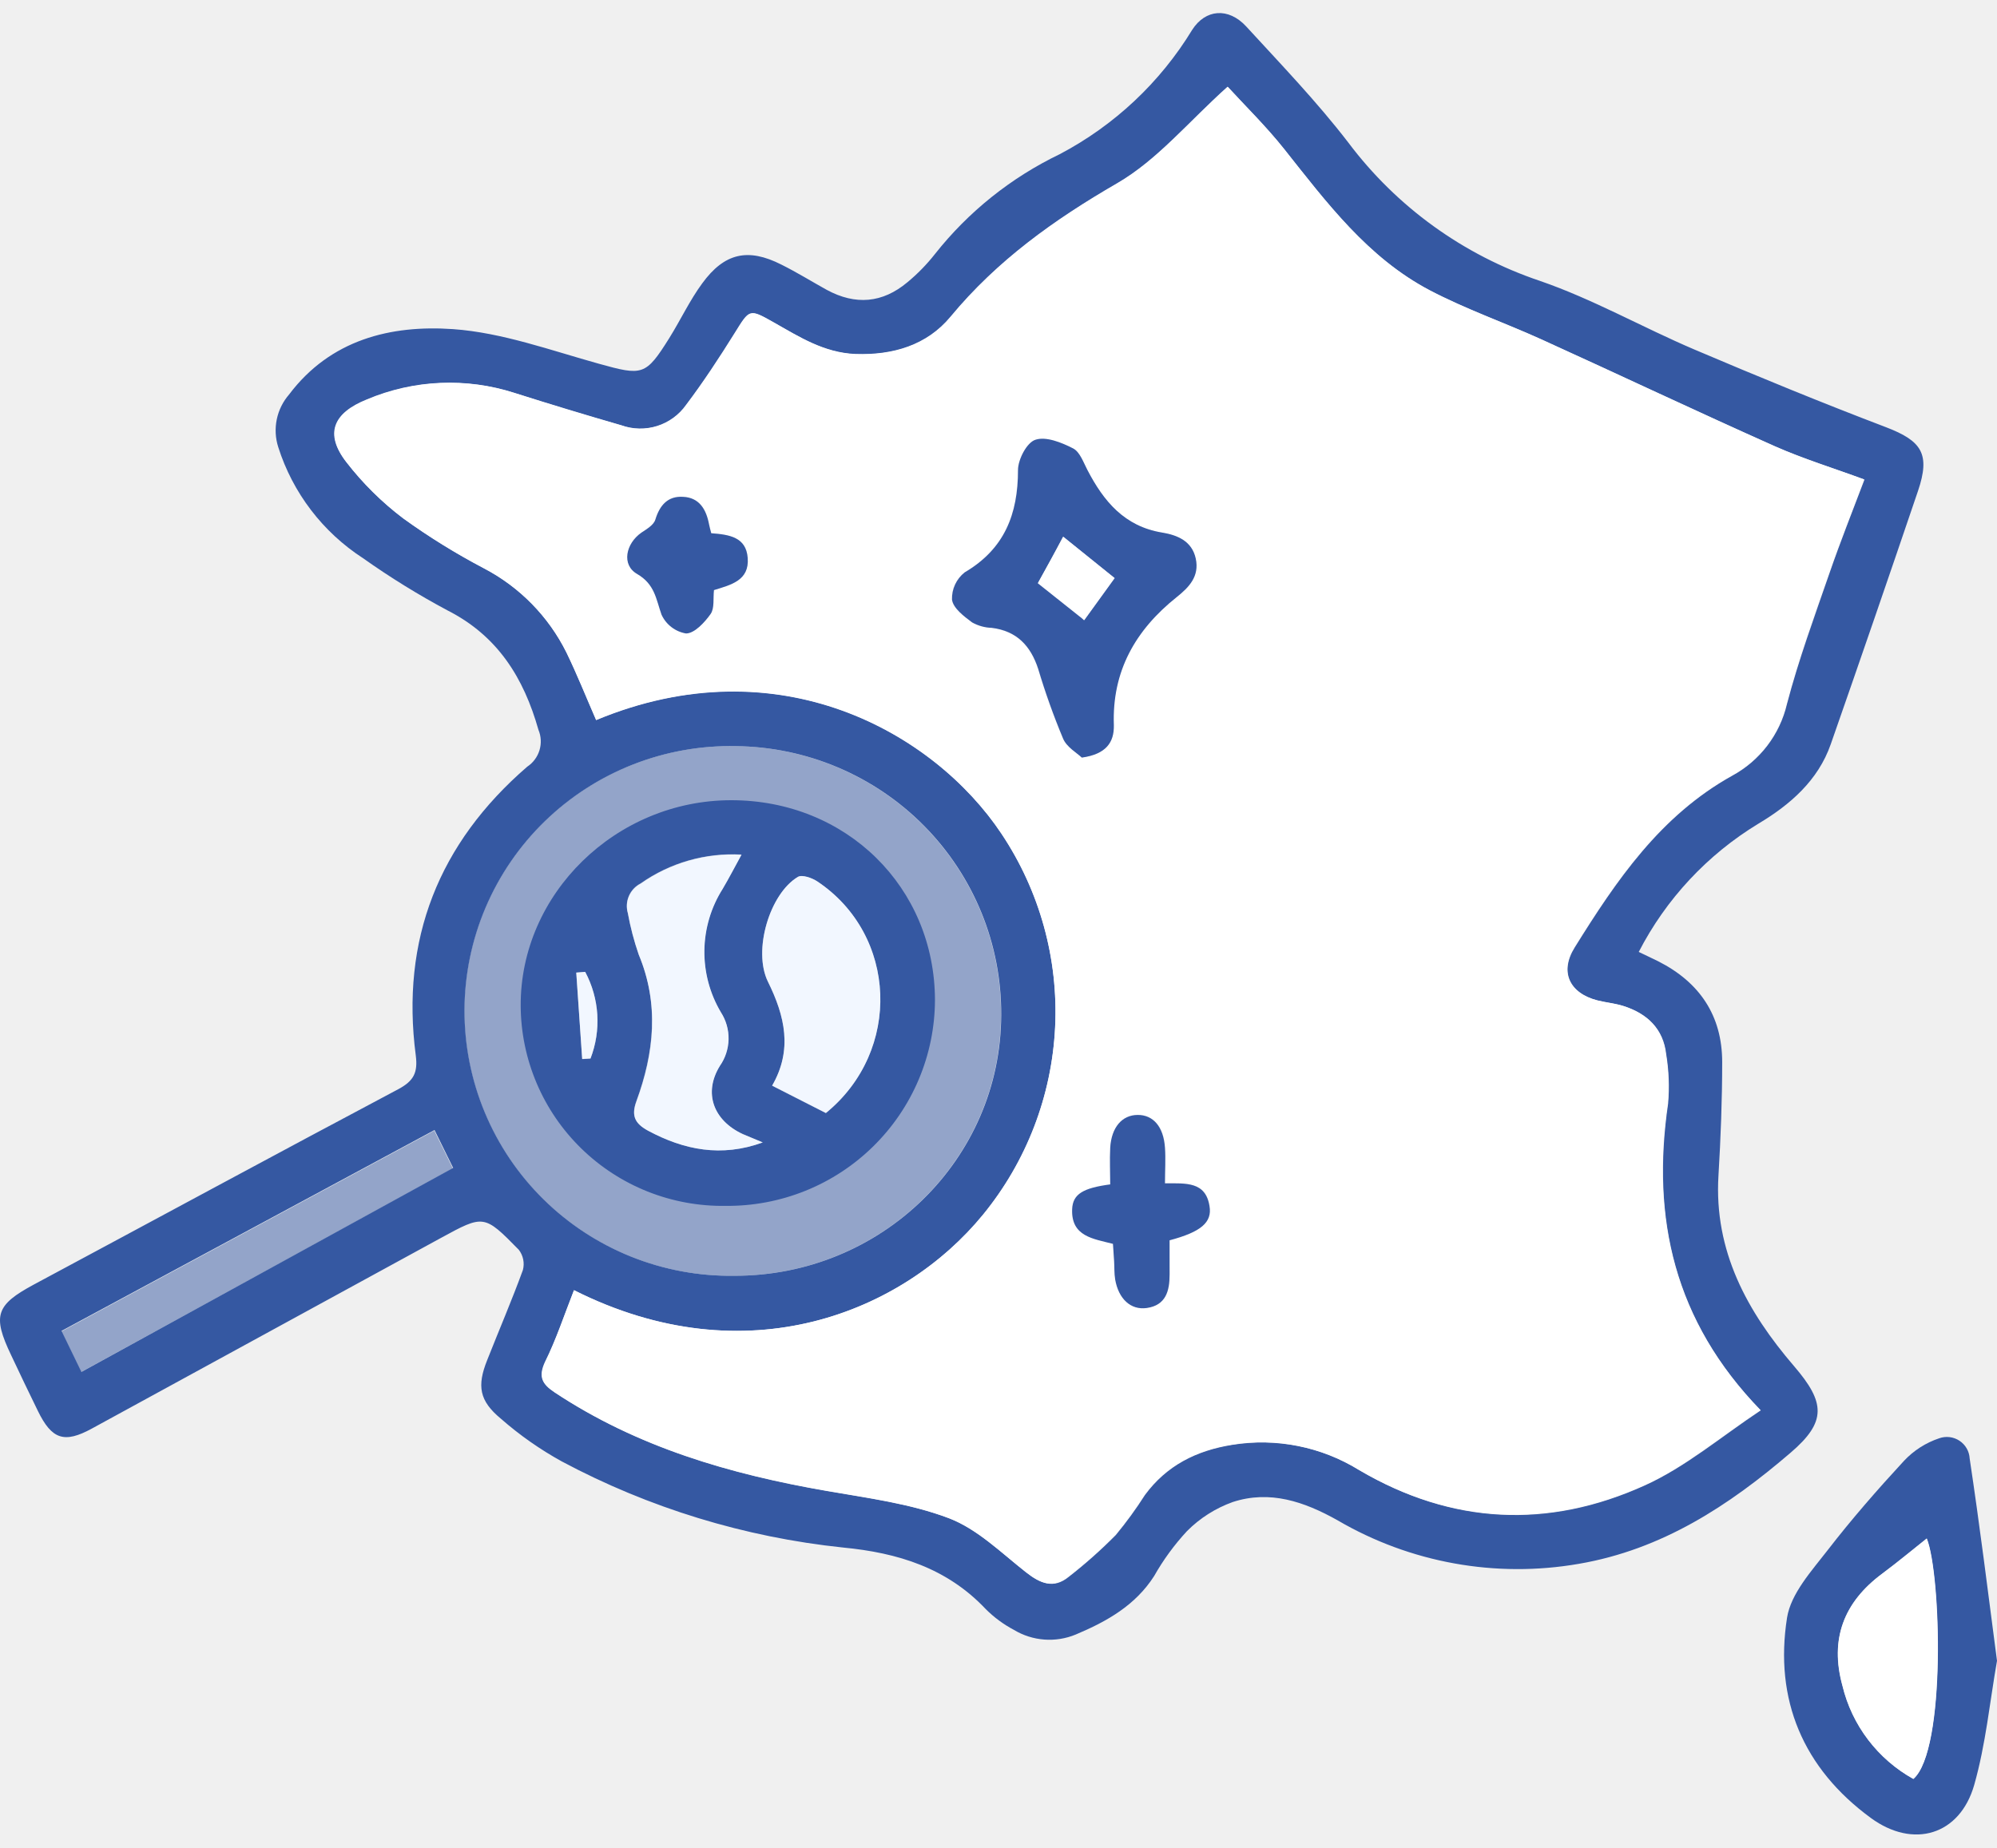
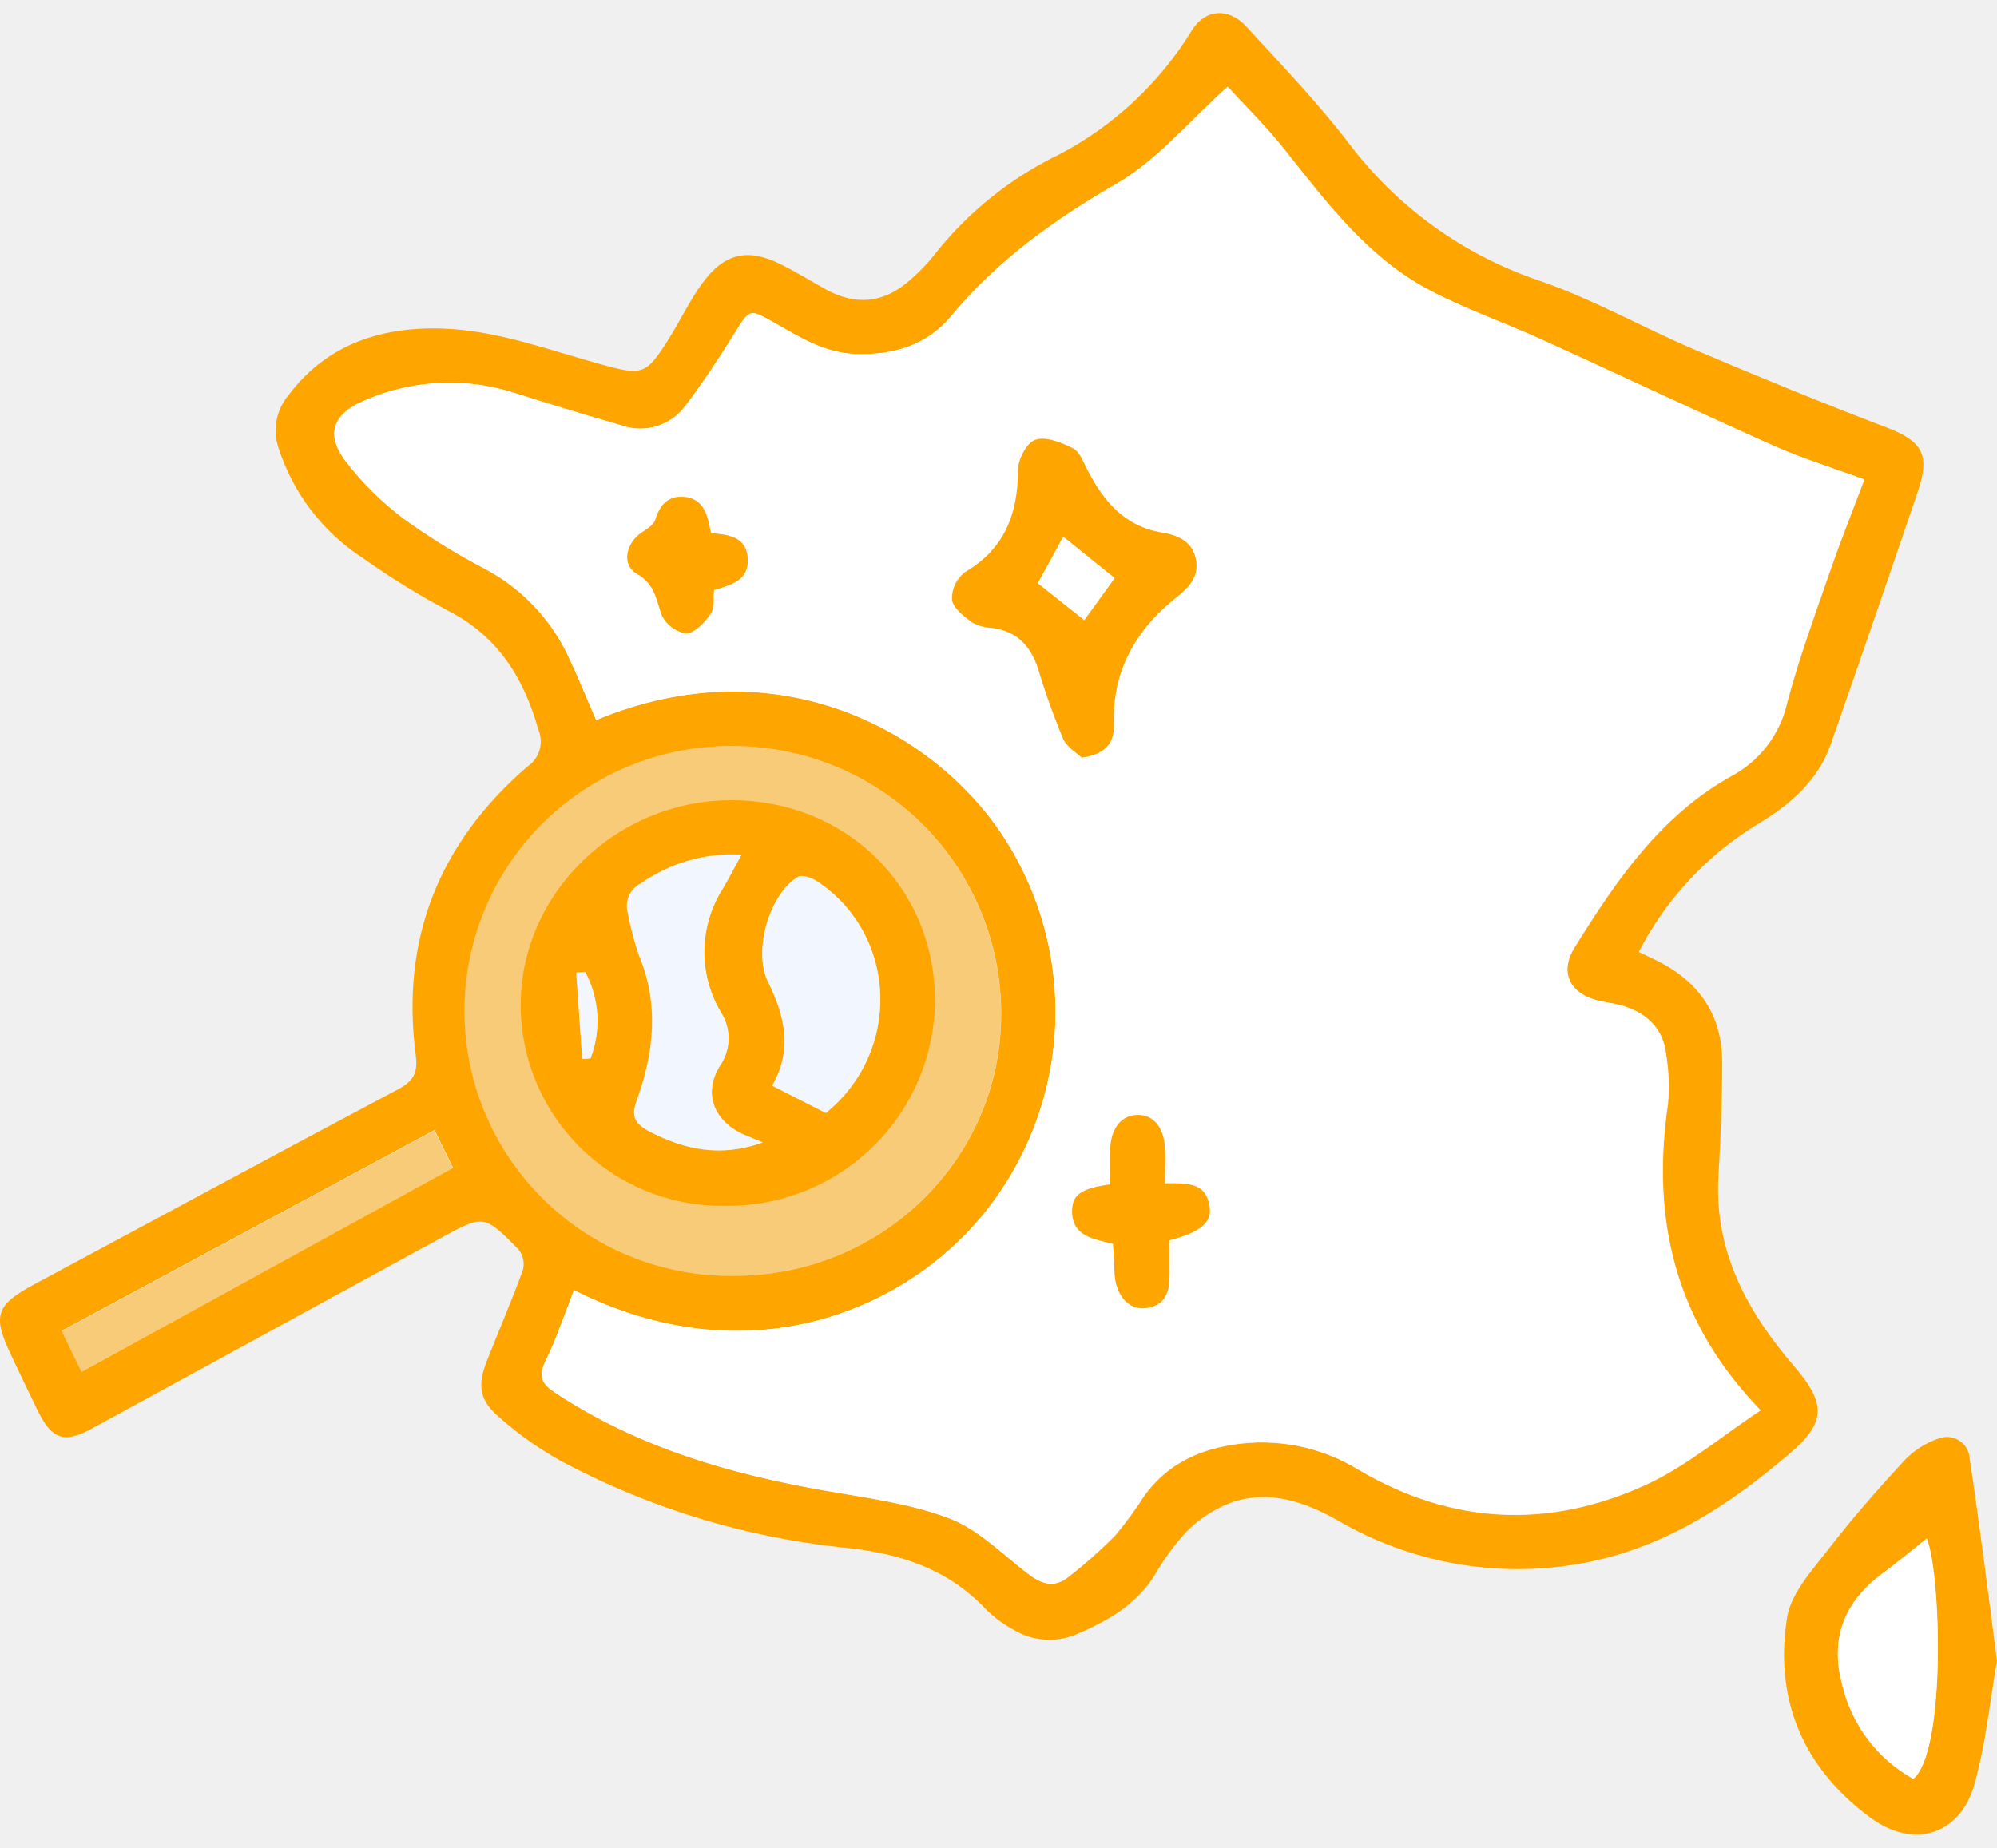
<svg xmlns="http://www.w3.org/2000/svg" width="134" height="124" viewBox="0 0 134 124" fill="none">
-   <path d="M109.961 63.89C110.442 64.124 110.86 64.312 111.274 64.521C114.043 65.925 115.555 68.159 115.56 71.269C115.56 73.813 115.463 76.358 115.31 78.903C115.003 83.966 117.24 88.032 120.387 91.696C122.476 94.129 122.583 95.421 120.147 97.503C115.999 101.065 111.514 104.002 105.941 104.958C100.365 105.927 94.624 104.89 89.744 102.032C87.511 100.78 85.208 99.996 82.715 100.811C81.561 101.226 80.514 101.891 79.65 102.76C78.799 103.677 78.059 104.69 77.443 105.778C76.182 107.752 74.256 108.831 72.187 109.701C71.519 109.979 70.795 110.095 70.073 110.041C69.352 109.987 68.653 109.765 68.034 109.391C67.338 109.023 66.701 108.553 66.144 107.996C63.539 105.233 60.239 104.215 56.567 103.864C49.963 103.172 43.556 101.211 37.702 98.088C36.24 97.283 34.87 96.322 33.616 95.223C32.155 94.017 31.997 93.019 32.691 91.284C33.493 89.248 34.346 87.274 35.087 85.238C35.148 85.006 35.155 84.763 35.107 84.527C35.059 84.292 34.958 84.07 34.811 83.879C32.482 81.503 32.462 81.518 29.576 83.091C21.777 87.355 13.974 91.618 6.165 95.879C4.306 96.897 3.473 96.602 2.543 94.699C1.934 93.454 1.335 92.204 0.745 90.948C-0.521 88.297 -0.276 87.584 2.278 86.21C10.451 81.829 18.573 77.427 26.746 73.091C27.767 72.541 28.043 71.981 27.9 70.847C26.878 63.06 29.433 56.597 35.378 51.457C35.773 51.195 36.063 50.805 36.2 50.352C36.337 49.9 36.312 49.415 36.129 48.979C35.143 45.503 33.407 42.684 30.03 40.969C28.07 39.922 26.177 38.752 24.365 37.468C21.656 35.714 19.643 33.077 18.67 30.007C18.478 29.407 18.444 28.767 18.571 28.149C18.698 27.532 18.982 26.957 19.395 26.48C22.169 22.796 26.214 21.799 30.393 22.089C33.698 22.323 36.952 23.514 40.19 24.414C43.112 25.223 43.321 25.229 44.91 22.689C45.666 21.478 46.289 20.145 47.122 19.015C48.608 16.979 50.187 16.618 52.439 17.763C53.461 18.272 54.483 18.903 55.474 19.453C57.409 20.501 59.218 20.343 60.888 18.944C61.567 18.383 62.183 17.752 62.727 17.061C64.972 14.216 67.839 11.921 71.109 10.348C74.775 8.418 77.847 5.534 79.997 2.002C80.881 0.618 82.419 0.476 83.619 1.773C85.953 4.318 88.37 6.832 90.474 9.57C93.714 13.885 98.192 17.12 103.316 18.847C106.891 20.078 110.217 21.977 113.706 23.463C117.95 25.269 122.226 27.025 126.542 28.669C128.953 29.59 129.541 30.465 128.698 32.954C126.774 38.626 124.823 44.292 122.844 49.951C121.991 52.394 120.101 54.022 117.986 55.284C114.566 57.361 111.789 60.339 109.961 63.89V63.89ZM38.515 86.592C37.861 88.261 37.325 89.885 36.594 91.416C36.124 92.404 36.41 92.897 37.222 93.452C42.77 97.136 48.971 98.943 55.468 100.068C58.237 100.551 61.087 100.918 63.677 101.9C65.593 102.627 67.197 104.225 68.862 105.533C69.807 106.276 70.696 106.663 71.712 105.834C72.826 104.967 73.882 104.028 74.874 103.024C75.58 102.169 76.234 101.272 76.83 100.337C78.286 98.363 80.273 97.36 82.684 96.974C85.641 96.496 88.671 97.099 91.215 98.673C97.431 102.337 103.903 102.633 110.38 99.691C113.103 98.46 115.488 96.429 118.15 94.658C112.337 88.668 110.804 81.763 111.933 74.068C112.028 72.964 111.985 71.853 111.805 70.76C111.616 69.055 110.544 68.037 108.96 67.534C108.388 67.35 107.78 67.299 107.198 67.152C105.298 66.643 104.644 65.223 105.666 63.59C108.46 59.096 111.407 54.75 116.234 52.063C117.152 51.565 117.954 50.879 118.587 50.05C119.22 49.221 119.67 48.268 119.907 47.254C120.688 44.277 121.761 41.366 122.767 38.45C123.488 36.363 124.3 34.318 125.107 32.19C123.064 31.432 121.02 30.806 119.074 29.946C113.838 27.61 108.659 25.157 103.438 22.786C100.956 21.661 98.361 20.75 95.96 19.498C91.787 17.305 89.023 13.595 86.168 9.997C84.957 8.47 83.547 7.096 82.393 5.834C79.783 8.175 77.678 10.755 74.976 12.318C70.747 14.765 66.926 17.498 63.805 21.269C62.221 23.178 59.953 23.86 57.425 23.773C55.31 23.702 53.655 22.623 51.928 21.646C50.284 20.715 50.319 20.755 49.308 22.384C48.297 24.012 47.214 25.641 46.059 27.188C45.585 27.859 44.903 28.356 44.118 28.604C43.333 28.851 42.487 28.834 41.712 28.557C39.328 27.878 36.945 27.156 34.561 26.389C31.31 25.338 27.787 25.491 24.641 26.821C22.358 27.737 21.791 29.132 23.262 31.03C24.358 32.447 25.638 33.713 27.067 34.796C28.793 36.043 30.606 37.165 32.492 38.155C34.879 39.407 36.809 41.376 38.009 43.783C38.729 45.264 39.337 46.801 40.001 48.317C52.22 43.228 62.66 49.137 67.202 55.951C69.761 59.786 71.022 64.337 70.799 68.938C70.575 73.538 68.88 77.947 65.96 81.518C60.622 88.058 50.11 92.429 38.515 86.592V86.592ZM49.242 85.625C59.131 85.656 67.161 77.819 67.181 68.119C67.21 63.377 65.352 58.816 62.014 55.435C58.676 52.054 54.129 50.128 49.369 50.078C47.002 50.031 44.649 50.453 42.447 51.321C40.245 52.189 38.238 53.485 36.544 55.133C34.85 56.781 33.502 58.749 32.579 60.922C31.656 63.094 31.176 65.428 31.168 67.787C31.16 70.146 31.622 72.483 32.53 74.662C33.437 76.841 34.771 78.819 36.453 80.479C38.135 82.139 40.133 83.449 42.328 84.333C44.524 85.216 46.874 85.656 49.242 85.625V85.625ZM5.465 92.078L30.408 78.388L29.157 75.844L4.127 89.325L5.465 92.078Z" fill="#3558A2" />
-   <path d="M134 111.467C133.515 114.22 133.249 117.065 132.468 119.808C131.502 123.172 128.381 124.103 125.531 122.012C120.98 118.678 119.049 114.068 119.912 108.572C120.173 106.948 121.557 105.437 122.64 104.037C124.244 101.961 125.986 99.966 127.748 98.058C128.399 97.359 129.216 96.834 130.123 96.531C130.348 96.451 130.588 96.425 130.825 96.454C131.062 96.484 131.288 96.568 131.487 96.7C131.685 96.832 131.85 97.008 131.968 97.215C132.086 97.421 132.154 97.652 132.166 97.89C132.841 102.373 133.397 106.851 134 111.467ZM128.381 119.396C130.598 117.472 130.215 105.564 129.28 103.259C128.391 103.961 127.365 104.821 126.292 105.62C123.702 107.538 122.767 110.027 123.626 113.141C123.942 114.456 124.529 115.69 125.35 116.767C126.17 117.843 127.206 118.739 128.391 119.396H128.381Z" fill="#3558A2" />
+   <path d="M109.961 63.89C110.442 64.124 110.86 64.312 111.274 64.521C114.043 65.925 115.555 68.159 115.56 71.269C115.56 73.813 115.463 76.358 115.31 78.903C115.003 83.966 117.24 88.032 120.387 91.696C122.476 94.129 122.583 95.421 120.147 97.503C115.999 101.065 111.514 104.002 105.941 104.958C100.365 105.927 94.624 104.89 89.744 102.032C87.511 100.78 85.208 99.996 82.715 100.811C81.561 101.226 80.514 101.891 79.65 102.76C78.799 103.677 78.059 104.69 77.443 105.778C76.182 107.752 74.256 108.831 72.187 109.701C71.519 109.979 70.795 110.095 70.073 110.041C69.352 109.987 68.653 109.765 68.034 109.391C67.338 109.023 66.701 108.553 66.144 107.996C63.539 105.233 60.239 104.215 56.567 103.864C49.963 103.172 43.556 101.211 37.702 98.088C36.24 97.283 34.87 96.322 33.616 95.223C32.155 94.017 31.997 93.019 32.691 91.284C33.493 89.248 34.346 87.274 35.087 85.238C35.148 85.006 35.155 84.763 35.107 84.527C35.059 84.292 34.958 84.07 34.811 83.879C32.482 81.503 32.462 81.518 29.576 83.091C21.777 87.355 13.974 91.618 6.165 95.879C4.306 96.897 3.473 96.602 2.543 94.699C1.934 93.454 1.335 92.204 0.745 90.948C-0.521 88.297 -0.276 87.584 2.278 86.21C10.451 81.829 18.573 77.427 26.746 73.091C27.767 72.541 28.043 71.981 27.9 70.847C26.878 63.06 29.433 56.597 35.378 51.457C35.773 51.195 36.063 50.805 36.2 50.352C36.337 49.9 36.312 49.415 36.129 48.979C35.143 45.503 33.407 42.684 30.03 40.969C28.07 39.922 26.177 38.752 24.365 37.468C21.656 35.714 19.643 33.077 18.67 30.007C18.478 29.407 18.444 28.767 18.571 28.149C18.698 27.532 18.982 26.957 19.395 26.48C22.169 22.796 26.214 21.799 30.393 22.089C33.698 22.323 36.952 23.514 40.19 24.414C43.112 25.223 43.321 25.229 44.91 22.689C45.666 21.478 46.289 20.145 47.122 19.015C48.608 16.979 50.187 16.618 52.439 17.763C53.461 18.272 54.483 18.903 55.474 19.453C57.409 20.501 59.218 20.343 60.888 18.944C61.567 18.383 62.183 17.752 62.727 17.061C64.972 14.216 67.839 11.921 71.109 10.348C74.775 8.418 77.847 5.534 79.997 2.002C80.881 0.618 82.419 0.476 83.619 1.773C85.953 4.318 88.37 6.832 90.474 9.57C93.714 13.885 98.192 17.12 103.316 18.847C106.891 20.078 110.217 21.977 113.706 23.463C117.95 25.269 122.226 27.025 126.542 28.669C128.953 29.59 129.541 30.465 128.698 32.954C126.774 38.626 124.823 44.292 122.844 49.951C121.991 52.394 120.101 54.022 117.986 55.284C114.566 57.361 111.789 60.339 109.961 63.89V63.89ZM38.515 86.592C37.861 88.261 37.325 89.885 36.594 91.416C36.124 92.404 36.41 92.897 37.222 93.452C42.77 97.136 48.971 98.943 55.468 100.068C58.237 100.551 61.087 100.918 63.677 101.9C65.593 102.627 67.197 104.225 68.862 105.533C69.807 106.276 70.696 106.663 71.712 105.834C72.826 104.967 73.882 104.028 74.874 103.024C75.58 102.169 76.234 101.272 76.83 100.337C78.286 98.363 80.273 97.36 82.684 96.974C85.641 96.496 88.671 97.099 91.215 98.673C97.431 102.337 103.903 102.633 110.38 99.691C113.103 98.46 115.488 96.429 118.15 94.658C112.337 88.668 110.804 81.763 111.933 74.068C112.028 72.964 111.985 71.853 111.805 70.76C111.616 69.055 110.544 68.037 108.96 67.534C108.388 67.35 107.78 67.299 107.198 67.152C105.298 66.643 104.644 65.223 105.666 63.59C108.46 59.096 111.407 54.75 116.234 52.063C117.152 51.565 117.954 50.879 118.587 50.05C119.22 49.221 119.67 48.268 119.907 47.254C120.688 44.277 121.761 41.366 122.767 38.45C123.488 36.363 124.3 34.318 125.107 32.19C123.064 31.432 121.02 30.806 119.074 29.946C113.838 27.61 108.659 25.157 103.438 22.786C100.956 21.661 98.361 20.75 95.96 19.498C91.787 17.305 89.023 13.595 86.168 9.997C84.957 8.47 83.547 7.096 82.393 5.834C79.783 8.175 77.678 10.755 74.976 12.318C70.747 14.765 66.926 17.498 63.805 21.269C62.221 23.178 59.953 23.86 57.425 23.773C55.31 23.702 53.655 22.623 51.928 21.646C50.284 20.715 50.319 20.755 49.308 22.384C48.297 24.012 47.214 25.641 46.059 27.188C45.585 27.859 44.903 28.356 44.118 28.604C43.333 28.851 42.487 28.834 41.712 28.557C39.328 27.878 36.945 27.156 34.561 26.389C31.31 25.338 27.787 25.491 24.641 26.821C22.358 27.737 21.791 29.132 23.262 31.03C24.358 32.447 25.638 33.713 27.067 34.796C28.793 36.043 30.606 37.165 32.492 38.155C34.879 39.407 36.809 41.376 38.009 43.783C38.729 45.264 39.337 46.801 40.001 48.317C52.22 43.228 62.66 49.137 67.202 55.951C69.761 59.786 71.022 64.337 70.799 68.938C70.575 73.538 68.88 77.947 65.96 81.518C60.622 88.058 50.11 92.429 38.515 86.592V86.592ZM49.242 85.625C59.131 85.656 67.161 77.819 67.181 68.119C67.21 63.377 65.352 58.816 62.014 55.435C58.676 52.054 54.129 50.128 49.369 50.078C47.002 50.031 44.649 50.453 42.447 51.321C40.245 52.189 38.238 53.485 36.544 55.133C34.85 56.781 33.502 58.749 32.579 60.922C31.656 63.094 31.176 65.428 31.168 67.787C31.16 70.146 31.622 72.483 32.53 74.662C33.437 76.841 34.771 78.819 36.453 80.479C38.135 82.139 40.133 83.449 42.328 84.333C44.524 85.216 46.874 85.656 49.242 85.625V85.625ZM5.465 92.078L30.408 78.388L29.157 75.844L4.127 89.325L5.465 92.078Z" fill="orange" />
+   <path d="M134 111.467C133.515 114.22 133.249 117.065 132.468 119.808C131.502 123.172 128.381 124.103 125.531 122.012C120.98 118.678 119.049 114.068 119.912 108.572C120.173 106.948 121.557 105.437 122.64 104.037C124.244 101.961 125.986 99.966 127.748 98.058C128.399 97.359 129.216 96.834 130.123 96.531C130.348 96.451 130.588 96.425 130.825 96.454C131.062 96.484 131.288 96.568 131.487 96.7C131.685 96.832 131.85 97.008 131.968 97.215C132.086 97.421 132.154 97.652 132.166 97.89C132.841 102.373 133.397 106.851 134 111.467ZM128.381 119.396C130.598 117.472 130.215 105.564 129.28 103.259C128.391 103.961 127.365 104.821 126.292 105.62C123.702 107.538 122.767 110.027 123.626 113.141C123.942 114.456 124.529 115.69 125.35 116.767C126.17 117.843 127.206 118.739 128.391 119.396H128.381Z" fill="orange" />
  <path d="M38.515 86.592C50.11 92.429 60.623 88.042 65.961 81.534C68.88 77.962 70.575 73.554 70.799 68.953C71.022 64.353 69.762 59.802 67.202 55.966C62.661 49.147 52.22 43.244 40.001 48.333C39.337 46.806 38.729 45.279 38.009 43.798C36.808 41.376 34.868 39.395 32.467 38.139C30.581 37.15 28.768 36.028 27.042 34.781C25.612 33.698 24.333 32.432 23.236 31.015C21.765 29.117 22.332 27.722 24.616 26.806C27.762 25.476 31.285 25.322 34.536 26.374C36.919 27.127 39.303 27.849 41.687 28.541C42.462 28.819 43.307 28.836 44.093 28.588C44.878 28.341 45.56 27.844 46.034 27.172C47.188 25.646 48.261 24.007 49.283 22.369C50.304 20.73 50.258 20.699 51.903 21.631C53.63 22.608 55.285 23.666 57.399 23.758C59.928 23.844 62.196 23.162 63.779 21.254C66.9 17.483 70.721 14.75 74.951 12.302C77.653 10.74 79.757 8.16 82.368 5.819C83.522 7.081 84.922 8.455 86.143 9.982C88.998 13.58 91.761 17.29 95.935 19.483C98.336 20.745 100.93 21.646 103.413 22.77C108.633 25.142 113.813 27.595 119.049 29.931C120.985 30.791 123.023 31.417 125.082 32.175C124.285 34.302 123.462 36.348 122.742 38.435C121.72 41.351 120.663 44.261 119.881 47.239C119.644 48.253 119.195 49.206 118.562 50.035C117.929 50.863 117.127 51.55 116.209 52.048C111.382 54.735 108.434 59.081 105.64 63.574C104.619 65.228 105.288 66.663 107.173 67.137C107.755 67.284 108.363 67.335 108.935 67.518C110.518 68.027 111.591 69.045 111.78 70.745C111.96 71.838 112.003 72.949 111.908 74.053C110.779 81.747 112.311 88.653 118.124 94.643C115.437 96.414 113.078 98.444 110.355 99.676C103.878 102.602 97.406 102.307 91.189 98.658C88.645 97.084 85.615 96.48 82.659 96.958C80.248 97.345 78.261 98.348 76.805 100.322C76.208 101.257 75.555 102.154 74.849 103.009C73.857 104.013 72.801 104.951 71.687 105.818C70.665 106.648 69.781 106.261 68.836 105.518C67.171 104.21 65.567 102.612 63.652 101.885C61.062 100.902 58.212 100.536 55.443 100.052C48.961 98.923 42.744 97.116 37.197 93.437C36.385 92.902 36.099 92.419 36.569 91.401C37.325 89.885 37.861 88.261 38.515 86.592ZM72.591 50.847C74.22 50.618 74.762 49.829 74.721 48.674C74.588 45.045 76.172 42.282 78.94 40.073C79.763 39.417 80.473 38.658 80.217 37.493C79.962 36.328 78.971 35.91 77.949 35.742C75.431 35.325 74.041 33.646 72.954 31.559C72.678 31.05 72.443 30.328 71.983 30.094C71.217 29.702 70.175 29.279 69.465 29.514C68.888 29.707 68.285 30.852 68.29 31.549C68.29 34.506 67.406 36.842 64.714 38.414C64.438 38.631 64.216 38.91 64.068 39.229C63.92 39.547 63.849 39.896 63.861 40.246C63.943 40.806 64.663 41.346 65.21 41.773C65.614 42 66.068 42.126 66.533 42.139C68.198 42.368 69.148 43.33 69.644 44.892C70.118 46.48 70.675 48.041 71.314 49.569C71.59 50.144 72.269 50.536 72.591 50.847ZM78.481 83.243C80.585 82.684 81.346 82.042 81.172 80.933C80.912 79.294 79.594 79.406 78.184 79.406C78.184 78.551 78.23 77.773 78.184 77.009C78.087 75.595 77.398 74.811 76.345 74.816C75.293 74.821 74.593 75.645 74.511 77.019C74.46 77.839 74.511 78.663 74.511 79.478C72.678 79.722 71.983 80.139 71.957 81.142C71.881 82.984 73.393 83.126 74.695 83.467C74.726 83.879 74.752 84.246 74.772 84.607C74.793 84.969 74.772 85.447 74.844 85.854C75.068 87.162 75.865 87.925 76.963 87.773C78.261 87.589 78.496 86.628 78.496 85.528C78.48 84.77 78.481 83.986 78.481 83.243ZM47.725 35.788C47.658 35.524 47.607 35.351 47.577 35.172C47.388 34.155 46.928 33.376 45.825 33.33C44.803 33.285 44.292 33.91 43.975 34.857C43.868 35.213 43.398 35.493 43.041 35.732C41.983 36.455 41.692 37.9 42.749 38.506C43.945 39.188 44.016 40.185 44.389 41.239C44.539 41.567 44.767 41.854 45.054 42.074C45.34 42.294 45.677 42.441 46.034 42.501C46.601 42.501 47.275 41.768 47.679 41.198C47.955 40.806 47.842 40.145 47.909 39.59C49.037 39.239 50.294 38.969 50.172 37.427C50.044 36.053 48.951 35.88 47.725 35.788Z" fill="white" />
-   <path opacity="0.5" d="M49.226 85.625C46.859 85.656 44.508 85.216 42.313 84.333C40.117 83.449 38.12 82.139 36.438 80.479C34.756 78.819 33.422 76.841 32.515 74.662C31.607 72.483 31.144 70.146 31.153 67.787C31.161 65.428 31.641 63.094 32.564 60.922C33.487 58.749 34.835 56.781 36.529 55.133C38.223 53.485 40.23 52.189 42.431 51.321C44.633 50.453 46.987 50.031 49.354 50.078C54.114 50.128 58.66 52.054 61.998 55.435C65.337 58.816 67.195 63.377 67.166 68.119C67.145 77.819 59.116 85.656 49.226 85.625Z" fill="#3558A2" />
-   <path opacity="0.5" d="M5.45 92.078L4.112 89.365L29.141 75.885L30.393 78.429L5.45 92.078Z" fill="#3558A2" />
+   <path opacity="0.5" d="M49.226 85.625C46.859 85.656 44.508 85.216 42.313 84.333C40.117 83.449 38.12 82.139 36.438 80.479C34.756 78.819 33.422 76.841 32.515 74.662C31.607 72.483 31.144 70.146 31.153 67.787C31.161 65.428 31.641 63.094 32.564 60.922C33.487 58.749 34.835 56.781 36.529 55.133C38.223 53.485 40.23 52.189 42.431 51.321C44.633 50.453 46.987 50.031 49.354 50.078C54.114 50.128 58.66 52.054 61.998 55.435C65.337 58.816 67.195 63.377 67.166 68.119C67.145 77.819 59.116 85.656 49.226 85.625Z" fill="orange" />
+   <path opacity="0.5" d="M5.45 92.078L4.112 89.365L29.141 75.885L30.393 78.429L5.45 92.078Z" fill="orange" />
  <path d="M128.391 119.396C127.208 118.738 126.174 117.842 125.355 116.765C124.537 115.689 123.951 114.455 123.636 113.141C122.778 110.027 123.712 107.544 126.302 105.62C127.375 104.821 128.402 103.961 129.29 103.259C130.241 105.564 130.608 117.472 128.391 119.396Z" fill="white" />
-   <path d="M72.591 50.847C72.269 50.536 71.569 50.144 71.334 49.569C70.695 48.041 70.138 46.48 69.664 44.892C69.153 43.33 68.218 42.348 66.553 42.139C66.089 42.126 65.635 42 65.23 41.773C64.683 41.366 63.963 40.826 63.881 40.246C63.869 39.896 63.94 39.547 64.088 39.229C64.237 38.91 64.458 38.631 64.734 38.414C67.406 36.842 68.31 34.506 68.31 31.549C68.31 30.832 68.908 29.686 69.485 29.514C70.195 29.279 71.237 29.702 72.003 30.094C72.463 30.328 72.698 31.035 72.974 31.559C74.062 33.646 75.451 35.325 77.969 35.742C78.991 35.91 79.982 36.302 80.237 37.493C80.493 38.684 79.783 39.417 78.96 40.073C76.192 42.282 74.608 45.045 74.741 48.674C74.762 49.829 74.22 50.618 72.591 50.847ZM69.638 39.142L70.175 38.669L72.729 41.62L74.772 38.796L71.329 36.022C70.777 37.081 70.21 38.114 69.638 39.147V39.142Z" fill="#3558A2" />
-   <path d="M78.48 83.243C78.48 83.997 78.48 84.77 78.48 85.544C78.48 86.643 78.23 87.605 76.948 87.788C75.875 87.941 75.053 87.177 74.828 85.869C74.762 85.462 74.782 85.04 74.756 84.623C74.731 84.205 74.71 83.895 74.68 83.483C73.377 83.142 71.865 82.999 71.942 81.157C71.983 80.139 72.677 79.737 74.496 79.493C74.496 78.679 74.455 77.854 74.496 77.035C74.578 75.661 75.288 74.841 76.33 74.831C77.372 74.821 78.072 75.61 78.169 77.025C78.225 77.788 78.169 78.551 78.169 79.422C79.579 79.422 80.896 79.294 81.157 80.948C81.346 82.042 80.585 82.684 78.48 83.243Z" fill="#3558A2" />
-   <path d="M47.725 35.788C48.951 35.88 50.064 36.053 50.171 37.442C50.294 38.969 49.037 39.254 47.908 39.605C47.842 40.16 47.955 40.821 47.679 41.213C47.275 41.783 46.601 42.511 46.034 42.516C45.677 42.456 45.34 42.309 45.054 42.089C44.767 41.869 44.539 41.582 44.389 41.254C44.016 40.2 43.945 39.218 42.749 38.521C41.692 37.916 41.983 36.486 43.041 35.748C43.398 35.508 43.868 35.239 43.975 34.872C44.267 33.91 44.813 33.285 45.825 33.346C46.928 33.391 47.388 34.195 47.577 35.188C47.607 35.351 47.658 35.524 47.725 35.788Z" fill="#3558A2" />
-   <path d="M48.685 80.933C46.895 80.96 45.118 80.633 43.457 79.972C41.795 79.31 40.281 78.327 39.003 77.079C37.724 75.831 36.707 74.344 36.01 72.701C35.312 71.06 34.948 69.296 34.939 67.513C34.898 59.992 41.334 53.707 49.068 53.707C56.802 53.707 62.722 59.559 62.737 67.126C62.73 68.954 62.36 70.762 61.649 72.446C60.938 74.13 59.899 75.658 58.593 76.941C57.287 78.225 55.74 79.238 54.039 79.923C52.339 80.608 50.519 80.951 48.685 80.933V80.933ZM51.183 76.684C50.728 76.49 50.273 76.307 49.829 76.103C47.868 75.203 47.183 73.366 48.297 71.523C48.664 70.998 48.867 70.375 48.879 69.734C48.891 69.094 48.711 68.464 48.363 67.925C47.617 66.667 47.234 65.227 47.256 63.766C47.278 62.304 47.703 60.877 48.486 59.641C48.899 58.938 49.278 58.211 49.747 57.35C47.336 57.215 44.95 57.899 42.979 59.289C42.628 59.469 42.351 59.765 42.195 60.126C42.038 60.487 42.012 60.891 42.121 61.269C42.293 62.216 42.537 63.148 42.852 64.058C44.251 67.376 43.873 70.674 42.698 73.9C42.336 74.887 42.601 75.396 43.475 75.874C45.901 77.198 48.409 77.671 51.183 76.674V76.684ZM55.417 74.709C60.526 70.536 60.214 62.75 54.845 59.167C54.488 58.928 53.824 58.694 53.538 58.862C51.642 59.992 50.498 63.808 51.53 65.895C52.674 68.21 53.195 70.475 51.811 72.872L55.417 74.709ZM39.266 65.239L38.668 65.284L39.066 71.086L39.623 71.05C39.986 70.111 40.142 69.105 40.08 68.1C40.019 67.096 39.741 66.116 39.266 65.228V65.239Z" fill="#3558A2" />
+   <path d="M72.591 50.847C72.269 50.536 71.569 50.144 71.334 49.569C70.695 48.041 70.138 46.48 69.664 44.892C69.153 43.33 68.218 42.348 66.553 42.139C66.089 42.126 65.635 42 65.23 41.773C64.683 41.366 63.963 40.826 63.881 40.246C63.869 39.896 63.94 39.547 64.088 39.229C64.237 38.91 64.458 38.631 64.734 38.414C67.406 36.842 68.31 34.506 68.31 31.549C68.31 30.832 68.908 29.686 69.485 29.514C70.195 29.279 71.237 29.702 72.003 30.094C72.463 30.328 72.698 31.035 72.974 31.559C74.062 33.646 75.451 35.325 77.969 35.742C78.991 35.91 79.982 36.302 80.237 37.493C80.493 38.684 79.783 39.417 78.96 40.073C76.192 42.282 74.608 45.045 74.741 48.674C74.762 49.829 74.22 50.618 72.591 50.847ZM69.638 39.142L70.175 38.669L72.729 41.62L74.772 38.796L71.329 36.022C70.777 37.081 70.21 38.114 69.638 39.147V39.142Z" fill="orange" />
+   <path d="M78.48 83.243C78.48 83.997 78.48 84.77 78.48 85.544C78.48 86.643 78.23 87.605 76.948 87.788C75.875 87.941 75.053 87.177 74.828 85.869C74.762 85.462 74.782 85.04 74.756 84.623C74.731 84.205 74.71 83.895 74.68 83.483C73.377 83.142 71.865 82.999 71.942 81.157C71.983 80.139 72.677 79.737 74.496 79.493C74.496 78.679 74.455 77.854 74.496 77.035C74.578 75.661 75.288 74.841 76.33 74.831C77.372 74.821 78.072 75.61 78.169 77.025C78.225 77.788 78.169 78.551 78.169 79.422C79.579 79.422 80.896 79.294 81.157 80.948C81.346 82.042 80.585 82.684 78.48 83.243Z" fill="orange" />
+   <path d="M47.725 35.788C48.951 35.88 50.064 36.053 50.171 37.442C50.294 38.969 49.037 39.254 47.908 39.605C47.842 40.16 47.955 40.821 47.679 41.213C47.275 41.783 46.601 42.511 46.034 42.516C45.677 42.456 45.34 42.309 45.054 42.089C44.767 41.869 44.539 41.582 44.389 41.254C44.016 40.2 43.945 39.218 42.749 38.521C41.692 37.916 41.983 36.486 43.041 35.748C43.398 35.508 43.868 35.239 43.975 34.872C44.267 33.91 44.813 33.285 45.825 33.346C46.928 33.391 47.388 34.195 47.577 35.188C47.607 35.351 47.658 35.524 47.725 35.788Z" fill="orange" />
+   <path d="M48.685 80.933C46.895 80.96 45.118 80.633 43.457 79.972C41.795 79.31 40.281 78.327 39.003 77.079C37.724 75.831 36.707 74.344 36.01 72.701C35.312 71.06 34.948 69.296 34.939 67.513C34.898 59.992 41.334 53.707 49.068 53.707C56.802 53.707 62.722 59.559 62.737 67.126C62.73 68.954 62.36 70.762 61.649 72.446C60.938 74.13 59.899 75.658 58.593 76.941C57.287 78.225 55.74 79.238 54.039 79.923C52.339 80.608 50.519 80.951 48.685 80.933V80.933ZM51.183 76.684C50.728 76.49 50.273 76.307 49.829 76.103C47.868 75.203 47.183 73.366 48.297 71.523C48.664 70.998 48.867 70.375 48.879 69.734C48.891 69.094 48.711 68.464 48.363 67.925C47.617 66.667 47.234 65.227 47.256 63.766C47.278 62.304 47.703 60.877 48.486 59.641C48.899 58.938 49.278 58.211 49.747 57.35C47.336 57.215 44.95 57.899 42.979 59.289C42.628 59.469 42.351 59.765 42.195 60.126C42.038 60.487 42.012 60.891 42.121 61.269C42.293 62.216 42.537 63.148 42.852 64.058C44.251 67.376 43.873 70.674 42.698 73.9C42.336 74.887 42.601 75.396 43.475 75.874C45.901 77.198 48.409 77.671 51.183 76.674V76.684ZM55.417 74.709C60.526 70.536 60.214 62.75 54.845 59.167C54.488 58.928 53.824 58.694 53.538 58.862C51.642 59.992 50.498 63.808 51.53 65.895C52.674 68.21 53.195 70.475 51.811 72.872L55.417 74.709ZM39.266 65.239L38.668 65.284L39.066 71.086L39.623 71.05C39.986 70.111 40.142 69.105 40.08 68.1C40.019 67.096 39.741 66.116 39.266 65.228V65.239Z" fill="orange" />
  <path d="M69.638 39.147C70.21 38.129 70.777 37.081 71.354 36.028L74.797 38.801L72.754 41.625L69.638 39.147Z" fill="white" />
  <path d="M51.183 76.674C48.409 77.691 45.901 77.182 43.485 75.89C42.611 75.411 42.346 74.903 42.708 73.915C43.904 70.668 44.241 67.391 42.862 64.073C42.547 63.163 42.303 62.231 42.131 61.284C42.022 60.906 42.048 60.502 42.205 60.142C42.361 59.781 42.639 59.485 42.989 59.305C44.96 57.914 47.346 57.23 49.758 57.366C49.288 58.226 48.91 58.953 48.496 59.656C47.713 60.892 47.288 62.32 47.266 63.781C47.245 65.243 47.628 66.682 48.373 67.941C48.721 68.479 48.901 69.109 48.889 69.75C48.877 70.39 48.675 71.013 48.307 71.539C47.183 73.356 47.868 75.193 49.839 76.119C50.273 76.297 50.728 76.48 51.183 76.674Z" fill="#F2F7FF" />
  <path d="M55.417 74.699L51.811 72.862C53.195 70.46 52.674 68.2 51.53 65.885C50.508 63.798 51.642 59.981 53.538 58.852C53.819 58.684 54.488 58.918 54.845 59.157C60.214 62.74 60.541 70.526 55.417 74.699Z" fill="#F2F7FF" />
  <path d="M39.266 65.228C39.739 66.115 40.016 67.093 40.078 68.095C40.139 69.098 39.984 70.102 39.623 71.04L39.066 71.076L38.668 65.274L39.266 65.228Z" fill="#F2F7FF" />
</svg>
